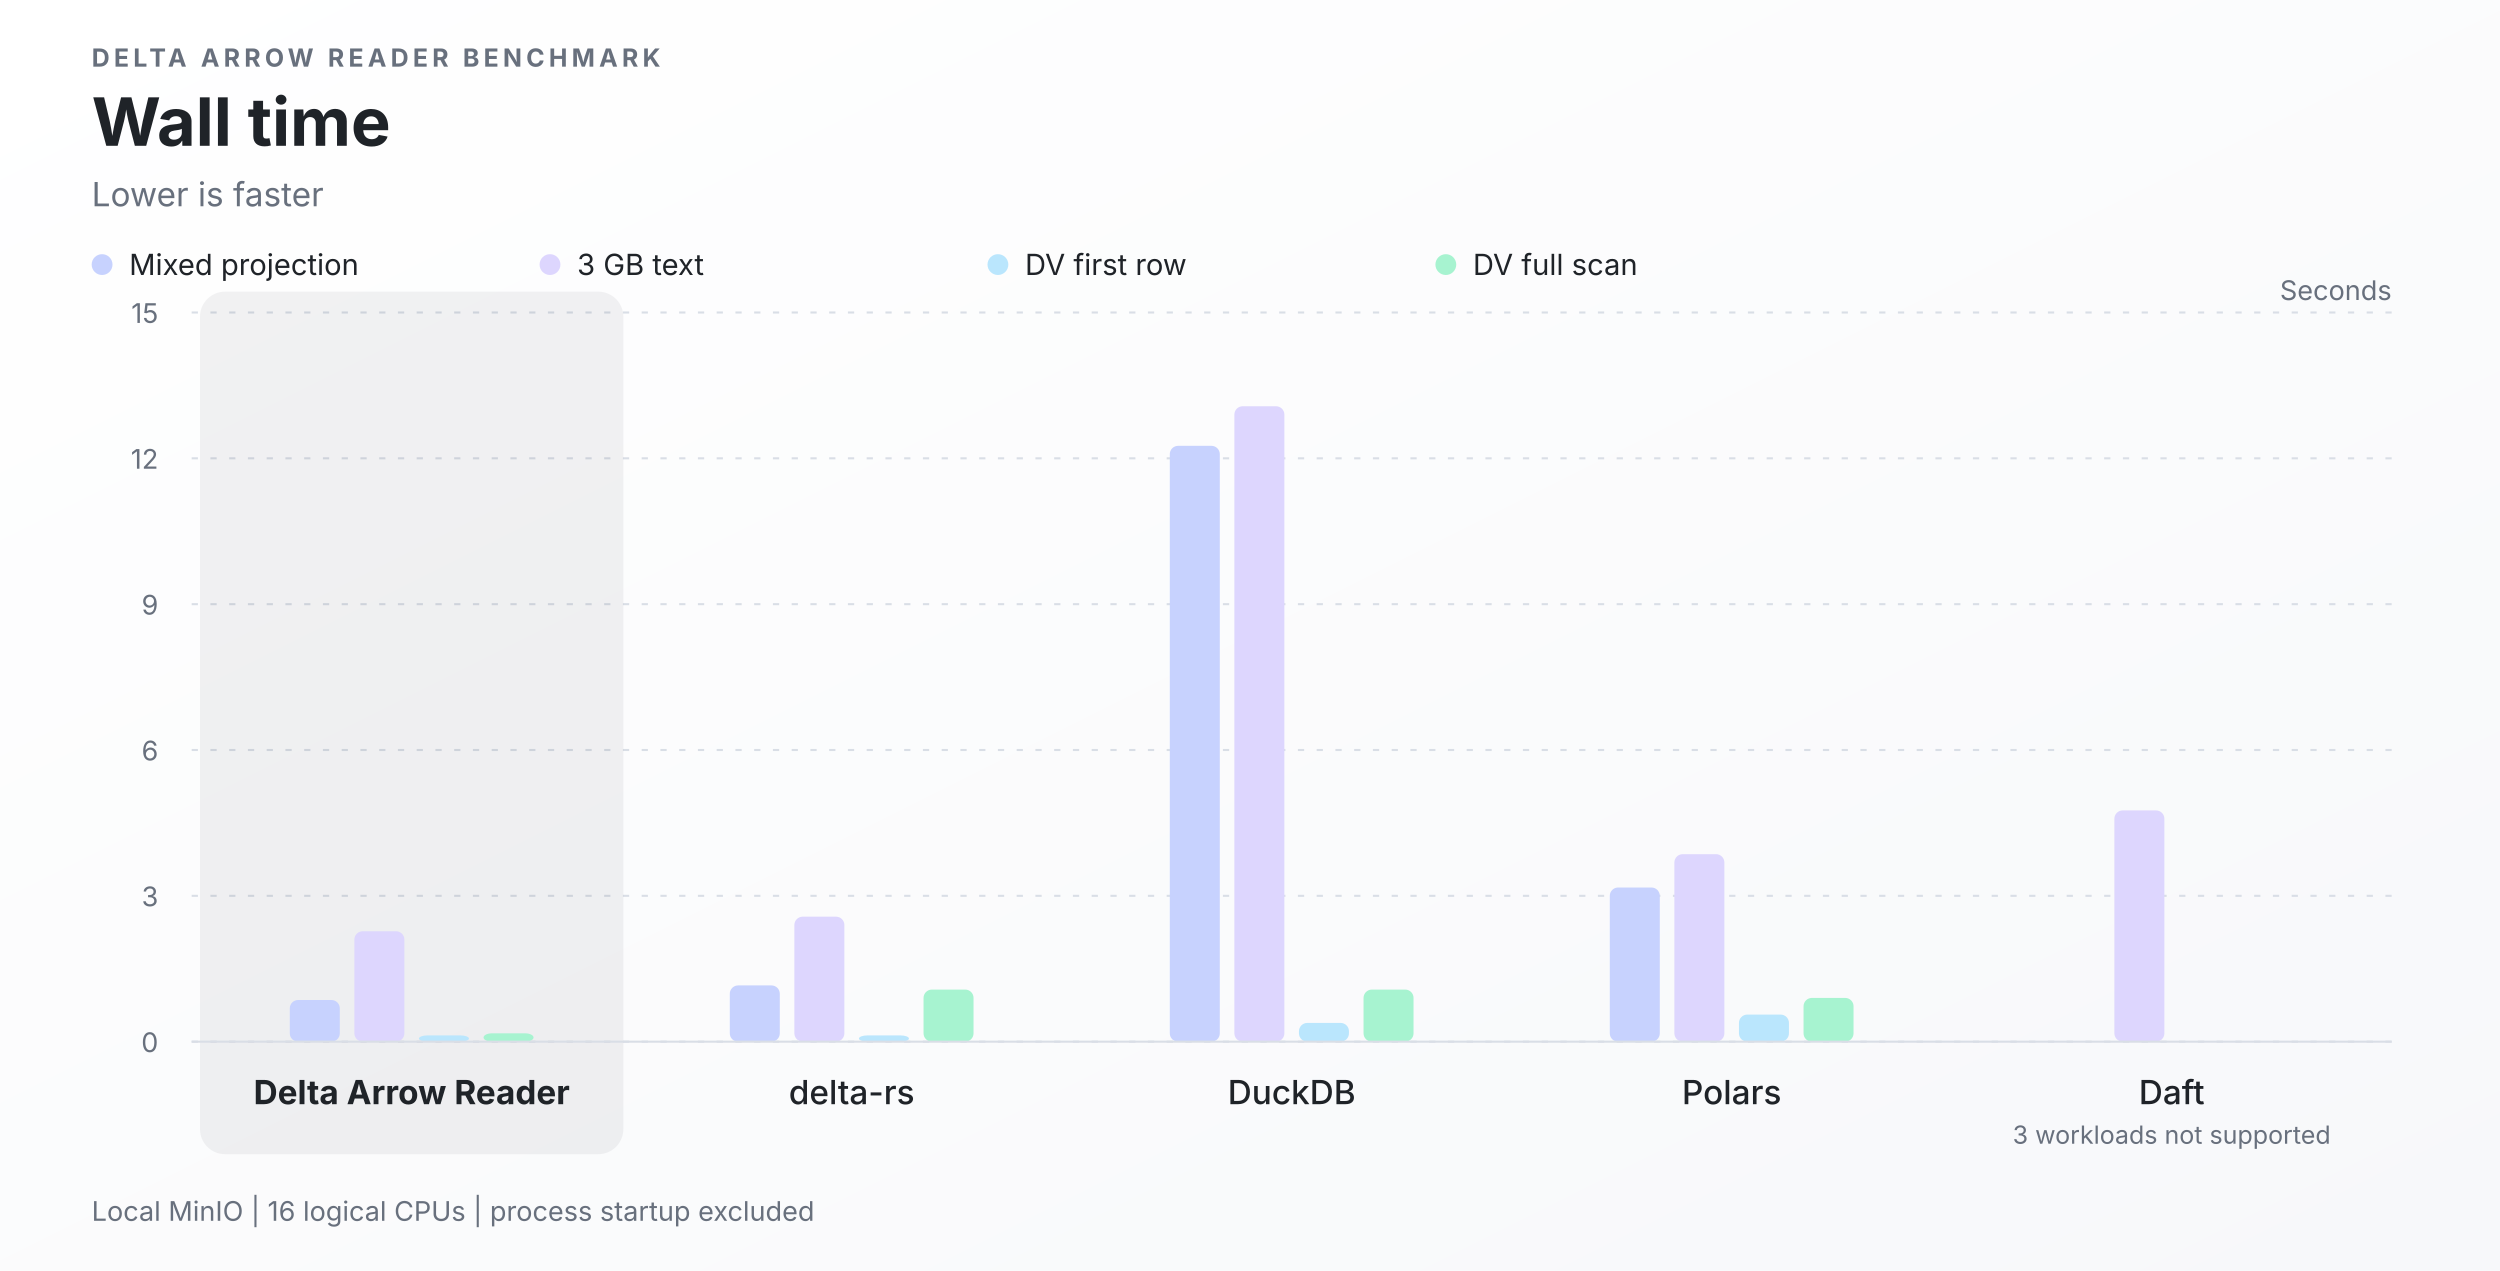
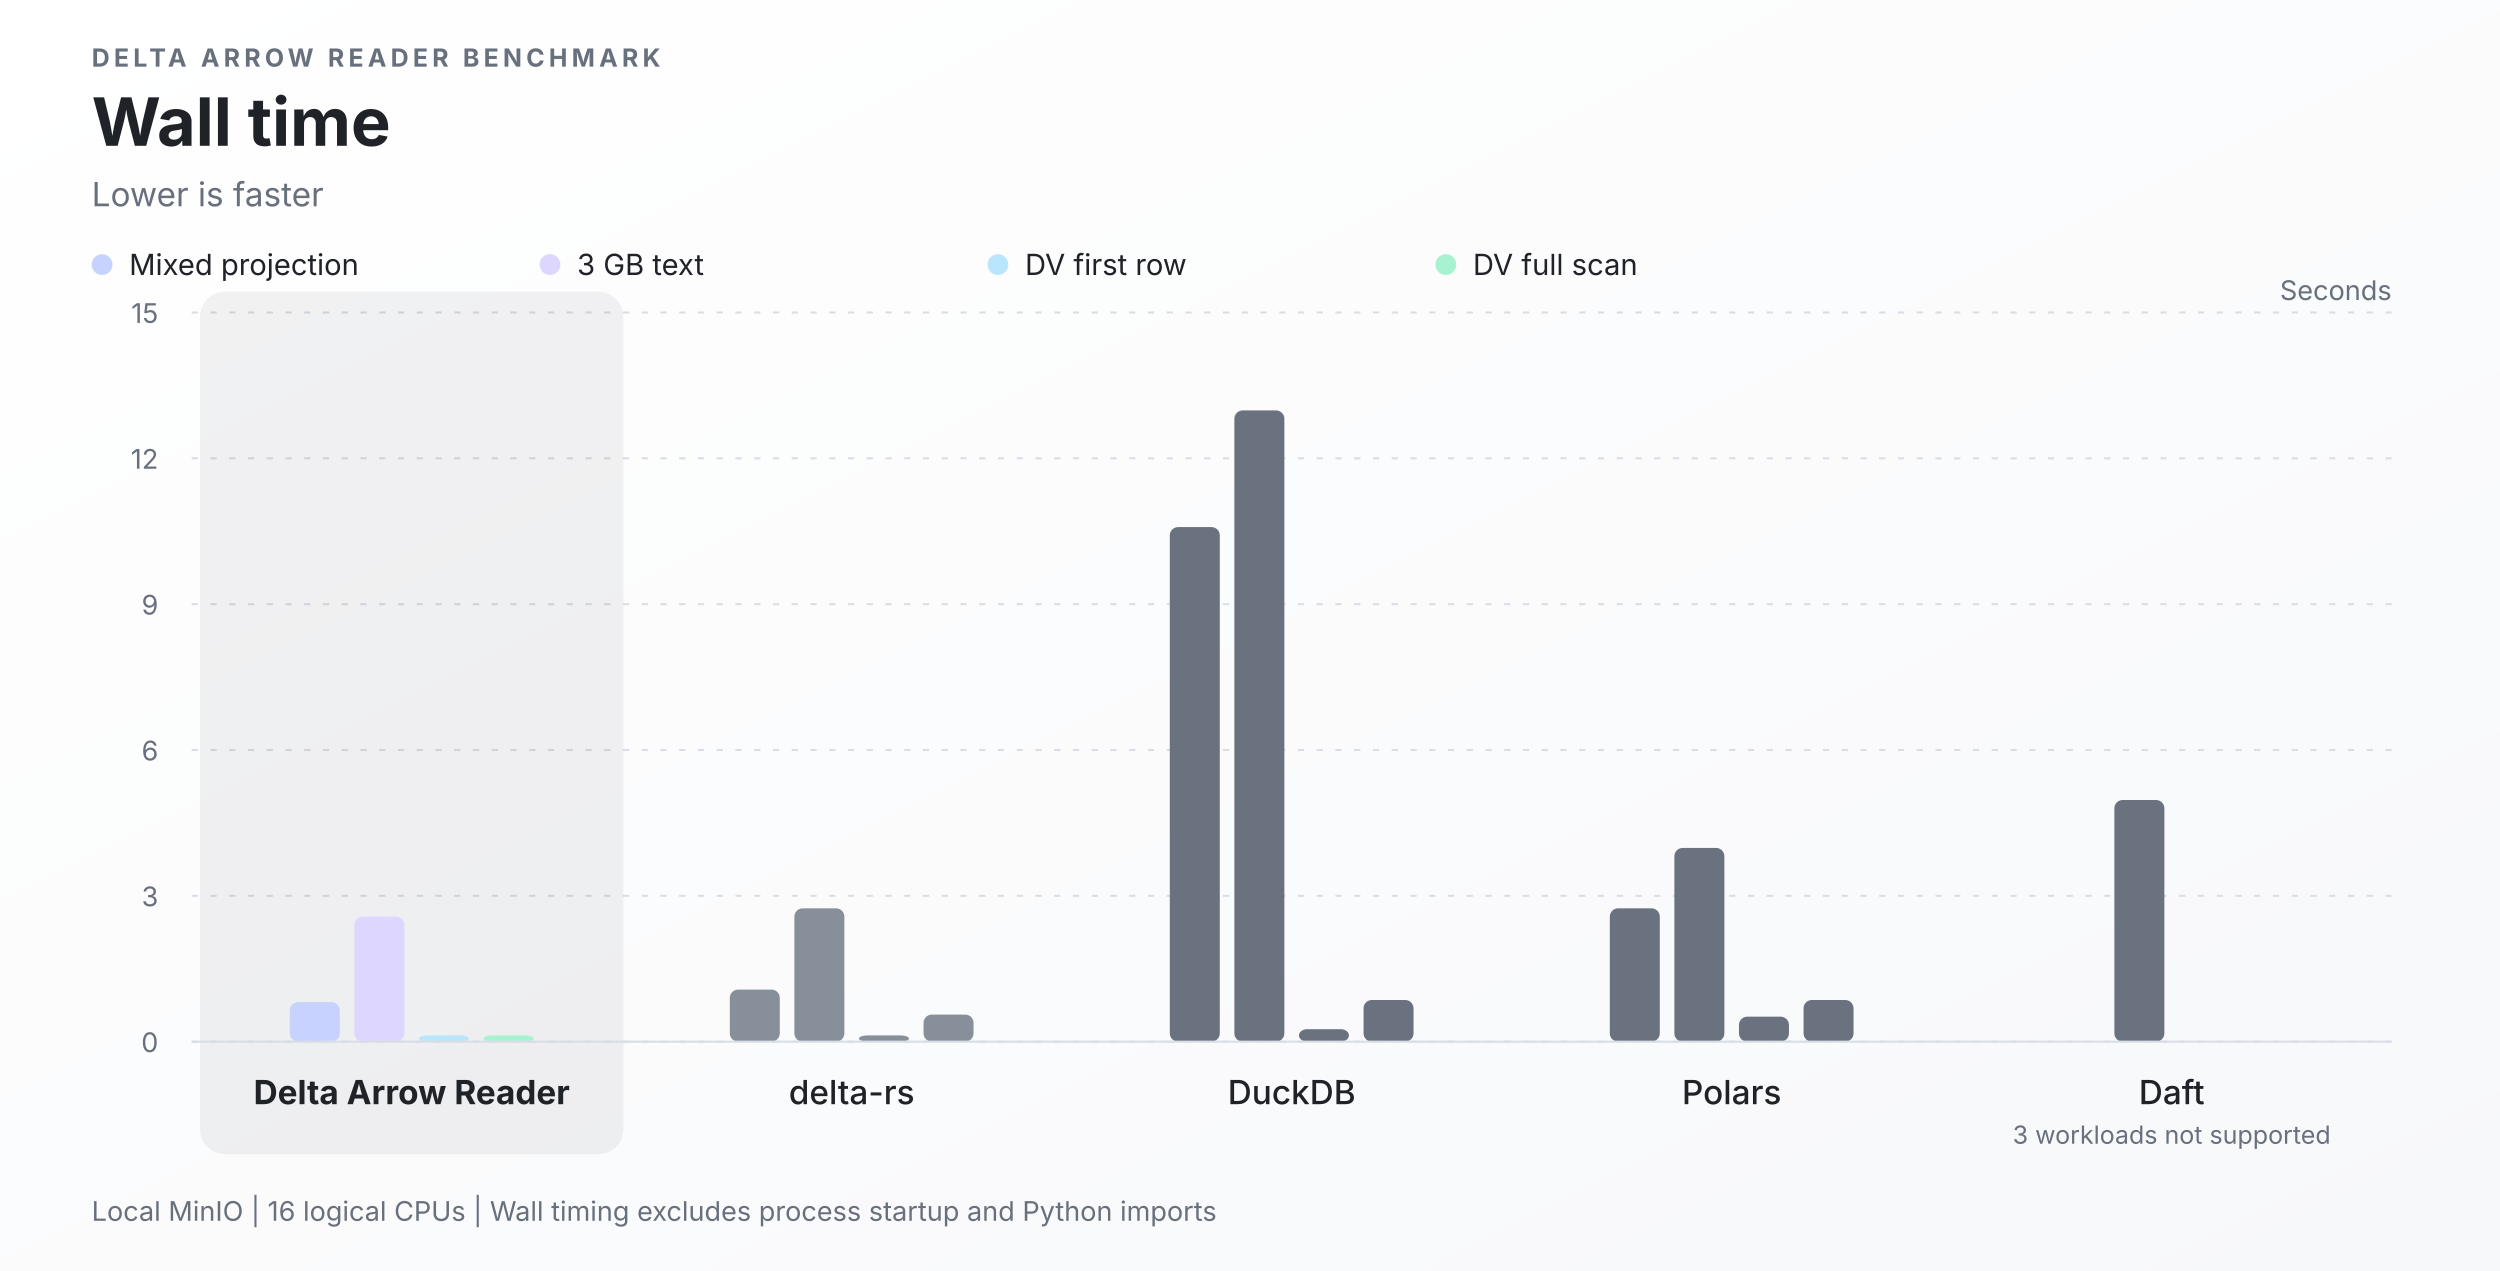
<svg xmlns="http://www.w3.org/2000/svg" width="1200" height="610" viewBox="0 0 1200 610" role="img" aria-labelledby="title description">
  <style>text{font-family:Inter,ui-sans-serif,-apple-system,BlinkMacSystemFont,"Segoe UI",sans-serif}</style>
  <defs>
    <linearGradient id="page" x1="0" y1="0" x2="1" y2="1">
      <stop offset="0" stop-color="#ffffff" />
      <stop offset="1" stop-color="#f7f8fa" />
    </linearGradient>
  </defs>
  <rect width="1200" height="610" fill="url(#page)" />
  <text x="44" y="32" fill="#68707d" font-size="12" font-weight="700" letter-spacing="2">DELTA ARROW READER BENCHMARK</text>
  <text x="44" y="70" fill="#1f2328" font-size="32" font-weight="700">Wall time</text>
  <text x="44" y="99" fill="#68707d" font-size="16">Lower is faster</text>
  <circle cx="49" cy="127" r="5" fill="#c7d2fe" />
  <text x="62" y="132" fill="#1f2328" font-size="14">Mixed projection</text>
  <circle cx="264" cy="127" r="5" fill="#ddd6fe" />
  <text x="277" y="132" fill="#1f2328" font-size="14">3 GB text</text>
  <circle cx="479" cy="127" r="5" fill="#bae6fd" />
  <text x="492" y="132" fill="#1f2328" font-size="14">DV first row</text>
  <circle cx="694" cy="127" r="5" fill="#a7f3d0" />
  <text x="707" y="132" fill="#1f2328" font-size="14">DV full scan</text>
  <line x1="92" y1="500.0" x2="1148" y2="500.0" stroke="#d9dee6" stroke-dasharray="3 6" />
  <text x="76" y="505.0" text-anchor="end" fill="#68707d" font-size="13">0</text>
  <line x1="92" y1="430.0" x2="1148" y2="430.0" stroke="#d9dee6" stroke-dasharray="3 6" />
  <text x="76" y="435.0" text-anchor="end" fill="#68707d" font-size="13">3</text>
  <line x1="92" y1="360.0" x2="1148" y2="360.0" stroke="#d9dee6" stroke-dasharray="3 6" />
  <text x="76" y="365.0" text-anchor="end" fill="#68707d" font-size="13">6</text>
  <line x1="92" y1="290.0" x2="1148" y2="290.0" stroke="#d9dee6" stroke-dasharray="3 6" />
  <text x="76" y="295.0" text-anchor="end" fill="#68707d" font-size="13">9</text>
  <line x1="92" y1="220.0" x2="1148" y2="220.0" stroke="#d9dee6" stroke-dasharray="3 6" />
  <text x="76" y="225.0" text-anchor="end" fill="#68707d" font-size="13">12</text>
  <line x1="92" y1="150.0" x2="1148" y2="150.0" stroke="#d9dee6" stroke-dasharray="3 6" />
  <text x="76" y="155.0" text-anchor="end" fill="#68707d" font-size="13">15</text>
  <rect x="96" y="140" width="203.2" height="414" rx="12" fill="#1f2328" fill-opacity="0.055" />
  <text x="197.6" y="530" text-anchor="middle" fill="#1f2328" font-size="16" font-weight="700">Delta Arrow Reader</text>
-   <rect x="139.1" y="480" width="24" height="20" rx="4" fill="#c7d2fe" />
-   <rect x="170.1" y="447" width="24" height="53" rx="4" fill="#ddd6fe" />
+   <rect x="139.1" y="481" width="24" height="19" rx="4" fill="#c7d2fe" />
+   <rect x="170.1" y="440" width="24" height="60" rx="4" fill="#ddd6fe" />
  <rect x="201.1" y="497" width="24" height="3" rx="4" fill="#bae6fd" />
-   <rect x="232.1" y="496" width="24" height="4" rx="4" fill="#a7f3d0" />
+   <rect x="232.1" y="497" width="24" height="3" rx="4" fill="#a7f3d0" />
  <text x="408.8" y="530" text-anchor="middle" fill="#1f2328" font-size="16" font-weight="500">delta-rs</text>
-   <rect x="350.3" y="473" width="24" height="27" rx="4" fill="#c7d2fe" />
-   <rect x="381.3" y="440" width="24" height="60" rx="4" fill="#ddd6fe" />
-   <rect x="412.3" y="497" width="24" height="3" rx="4" fill="#bae6fd" />
-   <rect x="443.3" y="475" width="24" height="25" rx="4" fill="#a7f3d0" />
+   <rect x="350.3" y="475" width="24" height="25" rx="4" fill="#87909a" />
+   <rect x="381.3" y="436" width="24" height="64" rx="4" fill="#87909a" />
+   <rect x="412.3" y="497" width="24" height="3" rx="4" fill="#87909a" />
+   <rect x="443.3" y="487" width="24" height="13" rx="4" fill="#87909a" />
  <text x="620.0" y="530" text-anchor="middle" fill="#1f2328" font-size="16" font-weight="500">DuckDB</text>
-   <rect x="561.5" y="214" width="24" height="286" rx="4" fill="#c7d2fe" />
-   <rect x="592.5" y="195" width="24" height="305" rx="4" fill="#ddd6fe" />
-   <rect x="623.5" y="491" width="24" height="9" rx="4" fill="#bae6fd" />
-   <rect x="654.5" y="475" width="24" height="25" rx="4" fill="#a7f3d0" />
+   <rect x="561.5" y="253" width="24" height="247" rx="4" fill="#69727e" />
+   <rect x="592.5" y="197" width="24" height="303" rx="4" fill="#69727e" />
+   <rect x="623.5" y="494" width="24" height="6" rx="4" fill="#69727e" />
+   <rect x="654.5" y="480" width="24" height="20" rx="4" fill="#69727e" />
  <text x="831.2" y="530" text-anchor="middle" fill="#1f2328" font-size="16" font-weight="500">Polars</text>
-   <rect x="772.7" y="426" width="24" height="74" rx="4" fill="#c7d2fe" />
-   <rect x="803.7" y="410" width="24" height="90" rx="4" fill="#ddd6fe" />
-   <rect x="834.7" y="487" width="24" height="13" rx="4" fill="#bae6fd" />
-   <rect x="865.7" y="479" width="24" height="21" rx="4" fill="#a7f3d0" />
+   <rect x="772.7" y="436" width="24" height="64" rx="4" fill="#69727e" />
+   <rect x="803.7" y="407" width="24" height="93" rx="4" fill="#69727e" />
+   <rect x="834.7" y="488" width="24" height="12" rx="4" fill="#69727e" />
+   <rect x="865.7" y="480" width="24" height="20" rx="4" fill="#69727e" />
  <text x="1042.4" y="530" text-anchor="middle" fill="#1f2328" font-size="16" font-weight="500">Daft</text>
  <text x="1042.4" y="549" text-anchor="middle" fill="#68707d" font-size="12">3 workloads not supported</text>
-   <rect x="1014.9" y="389" width="24" height="111" rx="4" fill="#ddd6fe" />
+   <rect x="1014.9" y="384" width="24" height="116" rx="4" fill="#69727e" />
  <line x1="92" y1="500" x2="1148" y2="500" stroke="#d9dee6" />
  <text x="1148" y="144" text-anchor="end" fill="#68707d" font-size="13">Seconds</text>
-   <text x="44" y="586" fill="#68707d" font-size="13">Local MinIO | 16 logical CPUs | process startup excluded</text>
+   <text x="44" y="586" fill="#68707d" font-size="13">Local MinIO | 16 logical CPUs | Wall timing excludes process startup and Python imports</text>
</svg>
